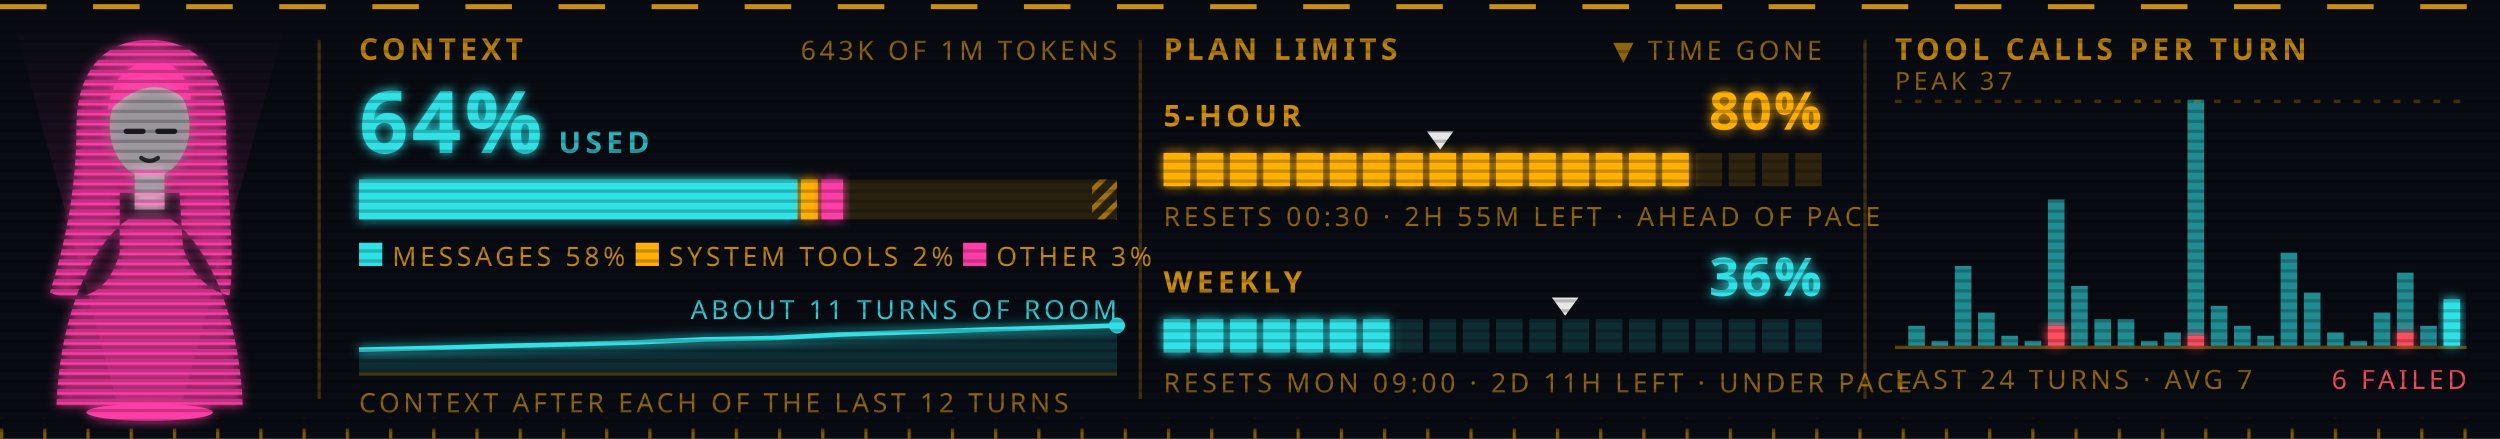
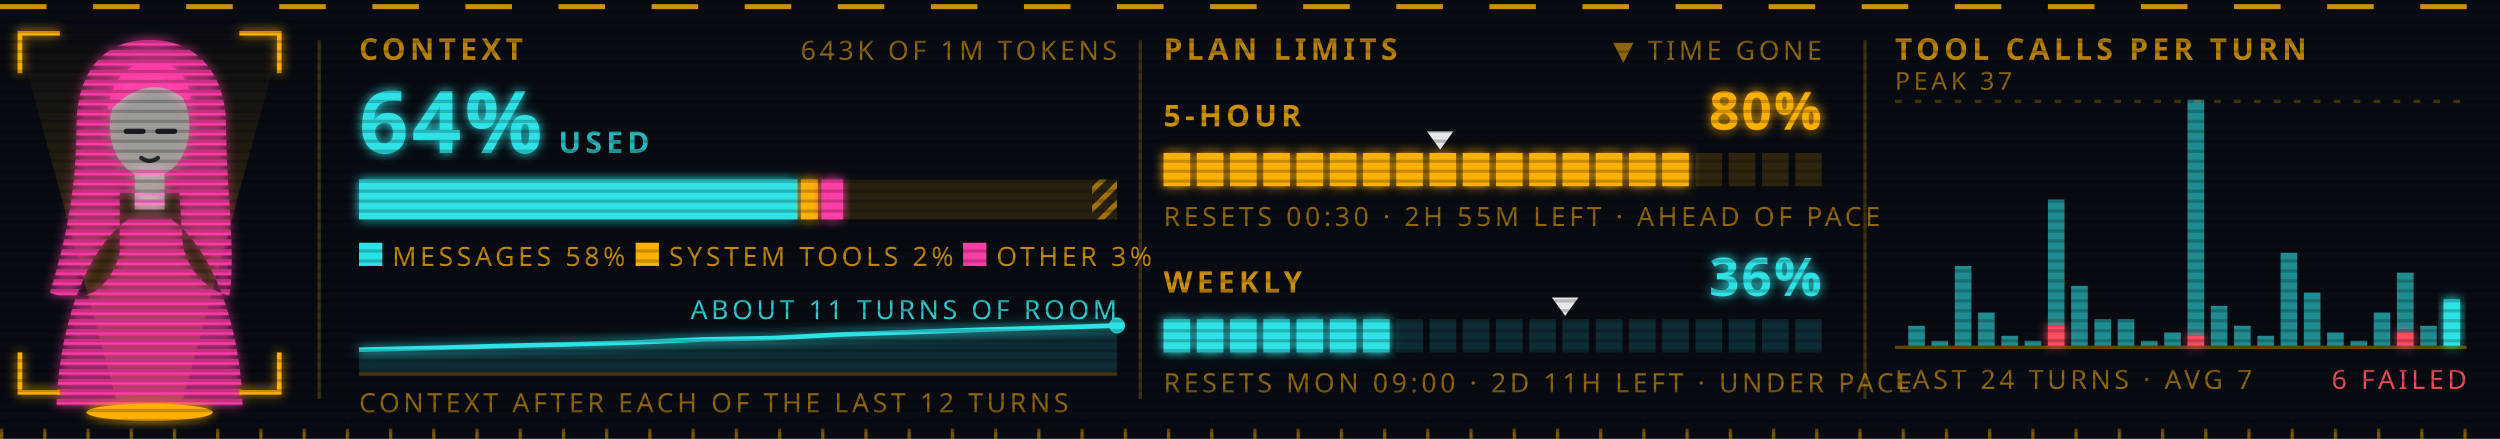
<svg xmlns="http://www.w3.org/2000/svg" width="752" height="132" viewBox="0 0 752 132">
  <defs>
    <filter id="lamp" x="-30%" y="-60%" width="160%" height="220%">
      <feGaussianBlur stdDeviation="1.6" result="b" />
      <feMerge>
        <feMergeNode in="b" />
        <feMergeNode in="SourceGraphic" />
      </feMerge>
    </filter>
    <pattern id="scan" width="3" height="3" patternUnits="userSpaceOnUse">
      <rect width="3" height="1" fill="#000" opacity="0.2" />
    </pattern>
    <pattern id="hatch" width="4" height="4" patternUnits="userSpaceOnUse" patternTransform="rotate(45)">
      <rect width="1.6" height="4" fill="#ffb000" opacity="0.55" />
    </pattern>
    <pattern id="ruler" width="13" height="6" patternUnits="userSpaceOnUse">
      <path d="M0.5 6v-3" stroke="#ffb000" stroke-width="1" opacity="0.45" />
    </pattern>
    <linearGradient id="cone" x1="0" y1="1" x2="0" y2="0">
-       <stop offset="0" stop-color="#ff3da6" stop-opacity="0.9" />
-       <stop offset="1" stop-color="#ff3da6" stop-opacity="0" />
+       <stop offset="0" stop-color="#ffb000" stop-opacity="0.9" />
+       <stop offset="1" stop-color="#ffb000" stop-opacity="0" />
    </linearGradient>
    <clipPath id="figure">
      <path d="M45 12C30 12 23 23 23 38C23 56 20 72 15 88C24 92 33 88 36 76L36 58L54 58L55 74C57 82 62 87 69 89C71 76 68 56 68 38C68 23 60 12 45 12Z" />
      <ellipse cx="45" cy="38" rx="12" ry="15.5" />
      <path d="M40.5 50h9v13h-9z" />
      <path d="M17 122C18 94 28 72 40 65L50 65C62 72 72 94 73 122Z" />
    </clipPath>
    <clipPath id="skin">
      <ellipse cx="45" cy="38" rx="12" ry="15.5" />
      <path d="M40.5 50h9v13h-9z" />
    </clipPath>
    <pattern id="slice" width="4" height="3" patternUnits="userSpaceOnUse">
      <rect width="4" height="1.8" fill="#ff3da6" />
    </pattern>
  </defs>
  <rect width="100%" height="132" fill="#080b12" />
  <line x1="0" y1="2" x2="100%" y2="2" stroke="#ffb000" stroke-width="1.5" stroke-dasharray="14 14" opacity="0.8" />
  <rect x="0" y="126" width="100%" height="6" fill="url(#ruler)" />
  <path d="M96 12V120M343 12V120M561 12V120" stroke="#ffb000" stroke-width="1" opacity="0.22" />
-   <path d="M36 124L4 6h82L54 124z" fill="url(#cone)" opacity="0.26" />
+   <path d="M36 124L4 6h82L54 124z" fill="url(#cone)" opacity="0.34" />
  <g>
    <g filter="url(#lamp)">
      <g clip-path="url(#figure)">
        <rect x="4" y="4" width="84" height="120" fill="url(#slice)" opacity="0.95" />
      </g>
      <g clip-path="url(#skin)">
        <rect x="30" y="20" width="30" height="46" fill="#ffffff" opacity="0.34" />
      </g>
      <path d="M32.5 34C33 22 41 17 50 19C55 21 57.5 26 57.5 32C51 24 41 24 32.5 34Z" fill="#ff3da6" opacity="0.92" />
    </g>
    <path d="M38 39.5h5M47.5 39.5h5" stroke="#080b12" stroke-width="1.6" stroke-linecap="round" opacity="0.85" />
    <path d="M42.5 47.5q2.5 1.8 5 0" fill="none" stroke="#080b12" stroke-width="1.3" stroke-linecap="round" opacity="0.8" />
  </g>
-   <ellipse cx="45" cy="124" rx="19" ry="2.6" fill="#ff3da6" filter="url(#lamp)" />
+   <path d="M6 22V10H18M72 10H84V22M6 106V118H18M72 118H84V106" fill="none" stroke="#ffb000" stroke-width="1.4" filter="url(#lamp)" />
+   <ellipse cx="45" cy="124" rx="19" ry="2.6" fill="#ffb000" filter="url(#lamp)" />
  <text x="108" y="18" font-size="9" letter-spacing="1.3" text-anchor="start" font-weight="600" font-family="Bahnschrift,'DIN Alternate','Segoe UI',sans-serif" fill="#ffb000" fill-opacity="0.72">CONTEXT</text>
  <text x="336" y="18" font-size="8" letter-spacing="1.1" text-anchor="end" font-weight="500" font-family="Bahnschrift,'DIN Alternate','Segoe UI',sans-serif" fill="#ffb000" fill-opacity="0.55">643K OF 1M TOKENS</text>
  <text x="108" y="46" font-size="26" letter-spacing="1.0" text-anchor="start" font-weight="700" font-family="Bahnschrift,'DIN Alternate','Segoe UI',sans-serif" fill="#2de2e6" fill-opacity="1" filter="url(#lamp)">64%</text>
  <text x="168" y="46" font-size="9" letter-spacing="1.3" text-anchor="start" font-weight="600" font-family="Bahnschrift,'DIN Alternate','Segoe UI',sans-serif" fill="#2de2e6" fill-opacity="0.8">USED</text>
  <rect x="108" y="54" width="228" height="12" fill="#ffb000" opacity="0.13" />
  <rect x="108.0" y="54" width="131.9" height="12" fill="#2de2e6" filter="url(#lamp)" />
  <rect x="240.9" y="54" width="5.1" height="12" fill="#ffb000" filter="url(#lamp)" />
  <rect x="247.1" y="54" width="6.5" height="12" fill="#ff3da6" filter="url(#lamp)" />
  <rect x="328.5" y="54" width="7.5" height="12" fill="url(#hatch)" />
  <rect x="108" y="73" width="7" height="7" fill="#2de2e6" />
  <text x="118" y="80" font-size="8" letter-spacing="1.1" text-anchor="start" font-weight="500" font-family="Bahnschrift,'DIN Alternate','Segoe UI',sans-serif" fill="#ffb000" fill-opacity="0.75">MESSAGES 58%</text>
  <rect x="191.2" y="73" width="7" height="7" fill="#ffb000" />
  <text x="201.2" y="80" font-size="8" letter-spacing="1.1" text-anchor="start" font-weight="500" font-family="Bahnschrift,'DIN Alternate','Segoe UI',sans-serif" fill="#ffb000" fill-opacity="0.75">SYSTEM TOOLS 2%</text>
  <rect x="289.7" y="73" width="7" height="7" fill="#ff3da6" />
  <text x="299.7" y="80" font-size="8" letter-spacing="1.1" text-anchor="start" font-weight="500" font-family="Bahnschrift,'DIN Alternate','Segoe UI',sans-serif" fill="#ffb000" fill-opacity="0.75">OTHER 3%</text>
  <path d="M108 112.5H336" stroke="#ffb000" stroke-width="1" opacity="0.25" />
  <polygon points="108,112 108.0,105.2 128.7,104.7 149.5,104.1 170.2,103.6 190.9,103.0 211.6,102.1 232.4,101.7 253.1,100.6 273.8,99.9 294.5,99.2 315.3,98.6 336.0,97.9 336.0,112" fill="#2de2e6" opacity="0.16" />
  <polyline points="108.0,105.2 128.7,104.7 149.5,104.1 170.2,103.6 190.9,103.0 211.6,102.1 232.4,101.7 253.1,100.6 273.8,99.9 294.5,99.2 315.3,98.6 336.0,97.9" fill="none" stroke="#2de2e6" stroke-width="1.4" filter="url(#lamp)" />
  <circle cx="336.0" cy="97.9" r="2.4" fill="#2de2e6" />
  <text x="108" y="124" font-size="8" letter-spacing="1.1" text-anchor="start" font-weight="500" font-family="Bahnschrift,'DIN Alternate','Segoe UI',sans-serif" fill="#ffb000" fill-opacity="0.55">CONTEXT AFTER EACH OF THE LAST 12 TURNS</text>
  <text x="336" y="96" font-size="8" letter-spacing="1.1" text-anchor="end" font-weight="500" font-family="Bahnschrift,'DIN Alternate','Segoe UI',sans-serif" fill="#2de2e6" fill-opacity="0.9">ABOUT 11 TURNS OF ROOM</text>
  <text x="350" y="18" font-size="9" letter-spacing="1.3" text-anchor="start" font-weight="600" font-family="Bahnschrift,'DIN Alternate','Segoe UI',sans-serif" fill="#ffb000" fill-opacity="0.72">PLAN LIMITS</text>
  <text x="548" y="18" font-size="8" letter-spacing="1.1" text-anchor="end" font-weight="500" font-family="Bahnschrift,'DIN Alternate','Segoe UI',sans-serif" fill="#ffb000" fill-opacity="0.55">▼ TIME GONE</text>
  <text x="350" y="38" font-size="9" letter-spacing="1.3" text-anchor="start" font-weight="600" font-family="Bahnschrift,'DIN Alternate','Segoe UI',sans-serif" fill="#ffb000" fill-opacity="0.8">5-HOUR</text>
  <text x="548" y="39" font-size="16" letter-spacing="0.6" text-anchor="end" font-weight="700" font-family="Bahnschrift,'DIN Alternate','Segoe UI',sans-serif" fill="#ffb000" fill-opacity="1" filter="url(#lamp)">80%</text>
  <path d="M510 46h8v10h-8zM520 46h8v10h-8zM530 46h8v10h-8zM540 46h8v10h-8z" fill="#ffb000" opacity="0.16" />
  <path d="M350 46h8v10h-8zM360 46h8v10h-8zM370 46h8v10h-8zM380 46h8v10h-8zM390 46h8v10h-8zM400 46h8v10h-8zM410 46h8v10h-8zM420 46h8v10h-8zM430 46h8v10h-8zM440 46h8v10h-8zM450 46h8v10h-8zM460 46h8v10h-8zM470 46h8v10h-8zM480 46h8v10h-8zM490 46h8v10h-8zM500 46h8v10h-8z" fill="#ffb000" filter="url(#lamp)" />
  <path d="M433.2 45l-4 -5.5h8z" fill="#ffffff" opacity="0.9" />
  <text x="350" y="68" font-size="8" letter-spacing="1.1" text-anchor="start" font-weight="500" font-family="Bahnschrift,'DIN Alternate','Segoe UI',sans-serif" fill="#ffb000" fill-opacity="0.55">RESETS 00:30 · 2H 55M LEFT · AHEAD OF PACE</text>
  <text x="350" y="88" font-size="9" letter-spacing="1.3" text-anchor="start" font-weight="600" font-family="Bahnschrift,'DIN Alternate','Segoe UI',sans-serif" fill="#ffb000" fill-opacity="0.8">WEEKLY</text>
  <text x="548" y="89" font-size="16" letter-spacing="0.6" text-anchor="end" font-weight="700" font-family="Bahnschrift,'DIN Alternate','Segoe UI',sans-serif" fill="#2de2e6" fill-opacity="1" filter="url(#lamp)">36%</text>
  <path d="M420 96h8v10h-8zM430 96h8v10h-8zM440 96h8v10h-8zM450 96h8v10h-8zM460 96h8v10h-8zM470 96h8v10h-8zM480 96h8v10h-8zM490 96h8v10h-8zM500 96h8v10h-8zM510 96h8v10h-8zM520 96h8v10h-8zM530 96h8v10h-8zM540 96h8v10h-8z" fill="#2de2e6" opacity="0.16" />
  <path d="M350 96h8v10h-8zM360 96h8v10h-8zM370 96h8v10h-8zM380 96h8v10h-8zM390 96h8v10h-8zM400 96h8v10h-8zM410 96h8v10h-8z" fill="#2de2e6" filter="url(#lamp)" />
  <path d="M470.8 95l-4 -5.5h8z" fill="#ffffff" opacity="0.9" />
  <text x="350" y="118" font-size="8" letter-spacing="1.1" text-anchor="start" font-weight="500" font-family="Bahnschrift,'DIN Alternate','Segoe UI',sans-serif" fill="#ffb000" fill-opacity="0.55">RESETS MON 09:00 · 2D 11H LEFT · UNDER PACE</text>
  <text x="570" y="18" font-size="9" letter-spacing="1.3" text-anchor="start" font-weight="600" font-family="Bahnschrift,'DIN Alternate','Segoe UI',sans-serif" fill="#ffb000" fill-opacity="0.72">TOOL CALLS PER TURN</text>
  <path d="M570 104.5H742" stroke="#ffb000" stroke-width="1" opacity="0.35" />
  <path d="M574 98.0h5v6.0h-5zM581 102.5h5v1.5h-5zM588 80.0h5v24.0h-5zM595 94.0h5v10.0h-5zM602 101.0h5v3.0h-5zM609 102.5h5v1.5h-5zM616 60.0h5v38.0h-5zM623 86.0h5v18.0h-5zM630 96.0h5v8.0h-5zM637 96.0h5v8.0h-5zM644 102.5h5v1.5h-5zM651 100.0h5v4.0h-5zM658 30.0h5v71.0h-5zM665 92.0h5v12.0h-5zM672 98.0h5v6.0h-5zM679 101.0h5v3.0h-5zM686 76.0h5v28.0h-5zM693 88.0h5v16.0h-5zM700 100.0h5v4.0h-5zM707 102.5h5v1.5h-5zM714 94.0h5v10.0h-5zM721 82.0h5v18.0h-5zM728 98.0h5v6.0h-5z" fill="#2de2e6" opacity="0.6" />
  <path d="M735 90.0h5v14.0h-5z" fill="#2de2e6" filter="url(#lamp)" />
  <path d="M616 98.0h5v6.0h-5zM658 101.0h5v3.0h-5zM721 100.0h5v4.0h-5z" fill="#ff4d5e" filter="url(#lamp)" />
  <path d="M570 30.5H742" stroke="#ffb000" stroke-width="1" stroke-dasharray="2 4" opacity="0.3" />
  <text x="570" y="27" font-size="7.5" letter-spacing="1.1" text-anchor="start" font-weight="500" font-family="Bahnschrift,'DIN Alternate','Segoe UI',sans-serif" fill="#ffb000" fill-opacity="0.55">PEAK 37</text>
  <text x="570" y="117" font-size="8" letter-spacing="1.1" text-anchor="start" font-weight="500" font-family="Bahnschrift,'DIN Alternate','Segoe UI',sans-serif" fill="#ffb000" fill-opacity="0.55">LAST 24 TURNS · AVG 7</text>
  <text x="742" y="117" font-size="8" letter-spacing="1.1" text-anchor="end" font-weight="500" font-family="Bahnschrift,'DIN Alternate','Segoe UI',sans-serif" fill="#ff4d5e" fill-opacity="0.95">6 FAILED</text>
  <rect width="100%" height="132" fill="url(#scan)" />
</svg>
